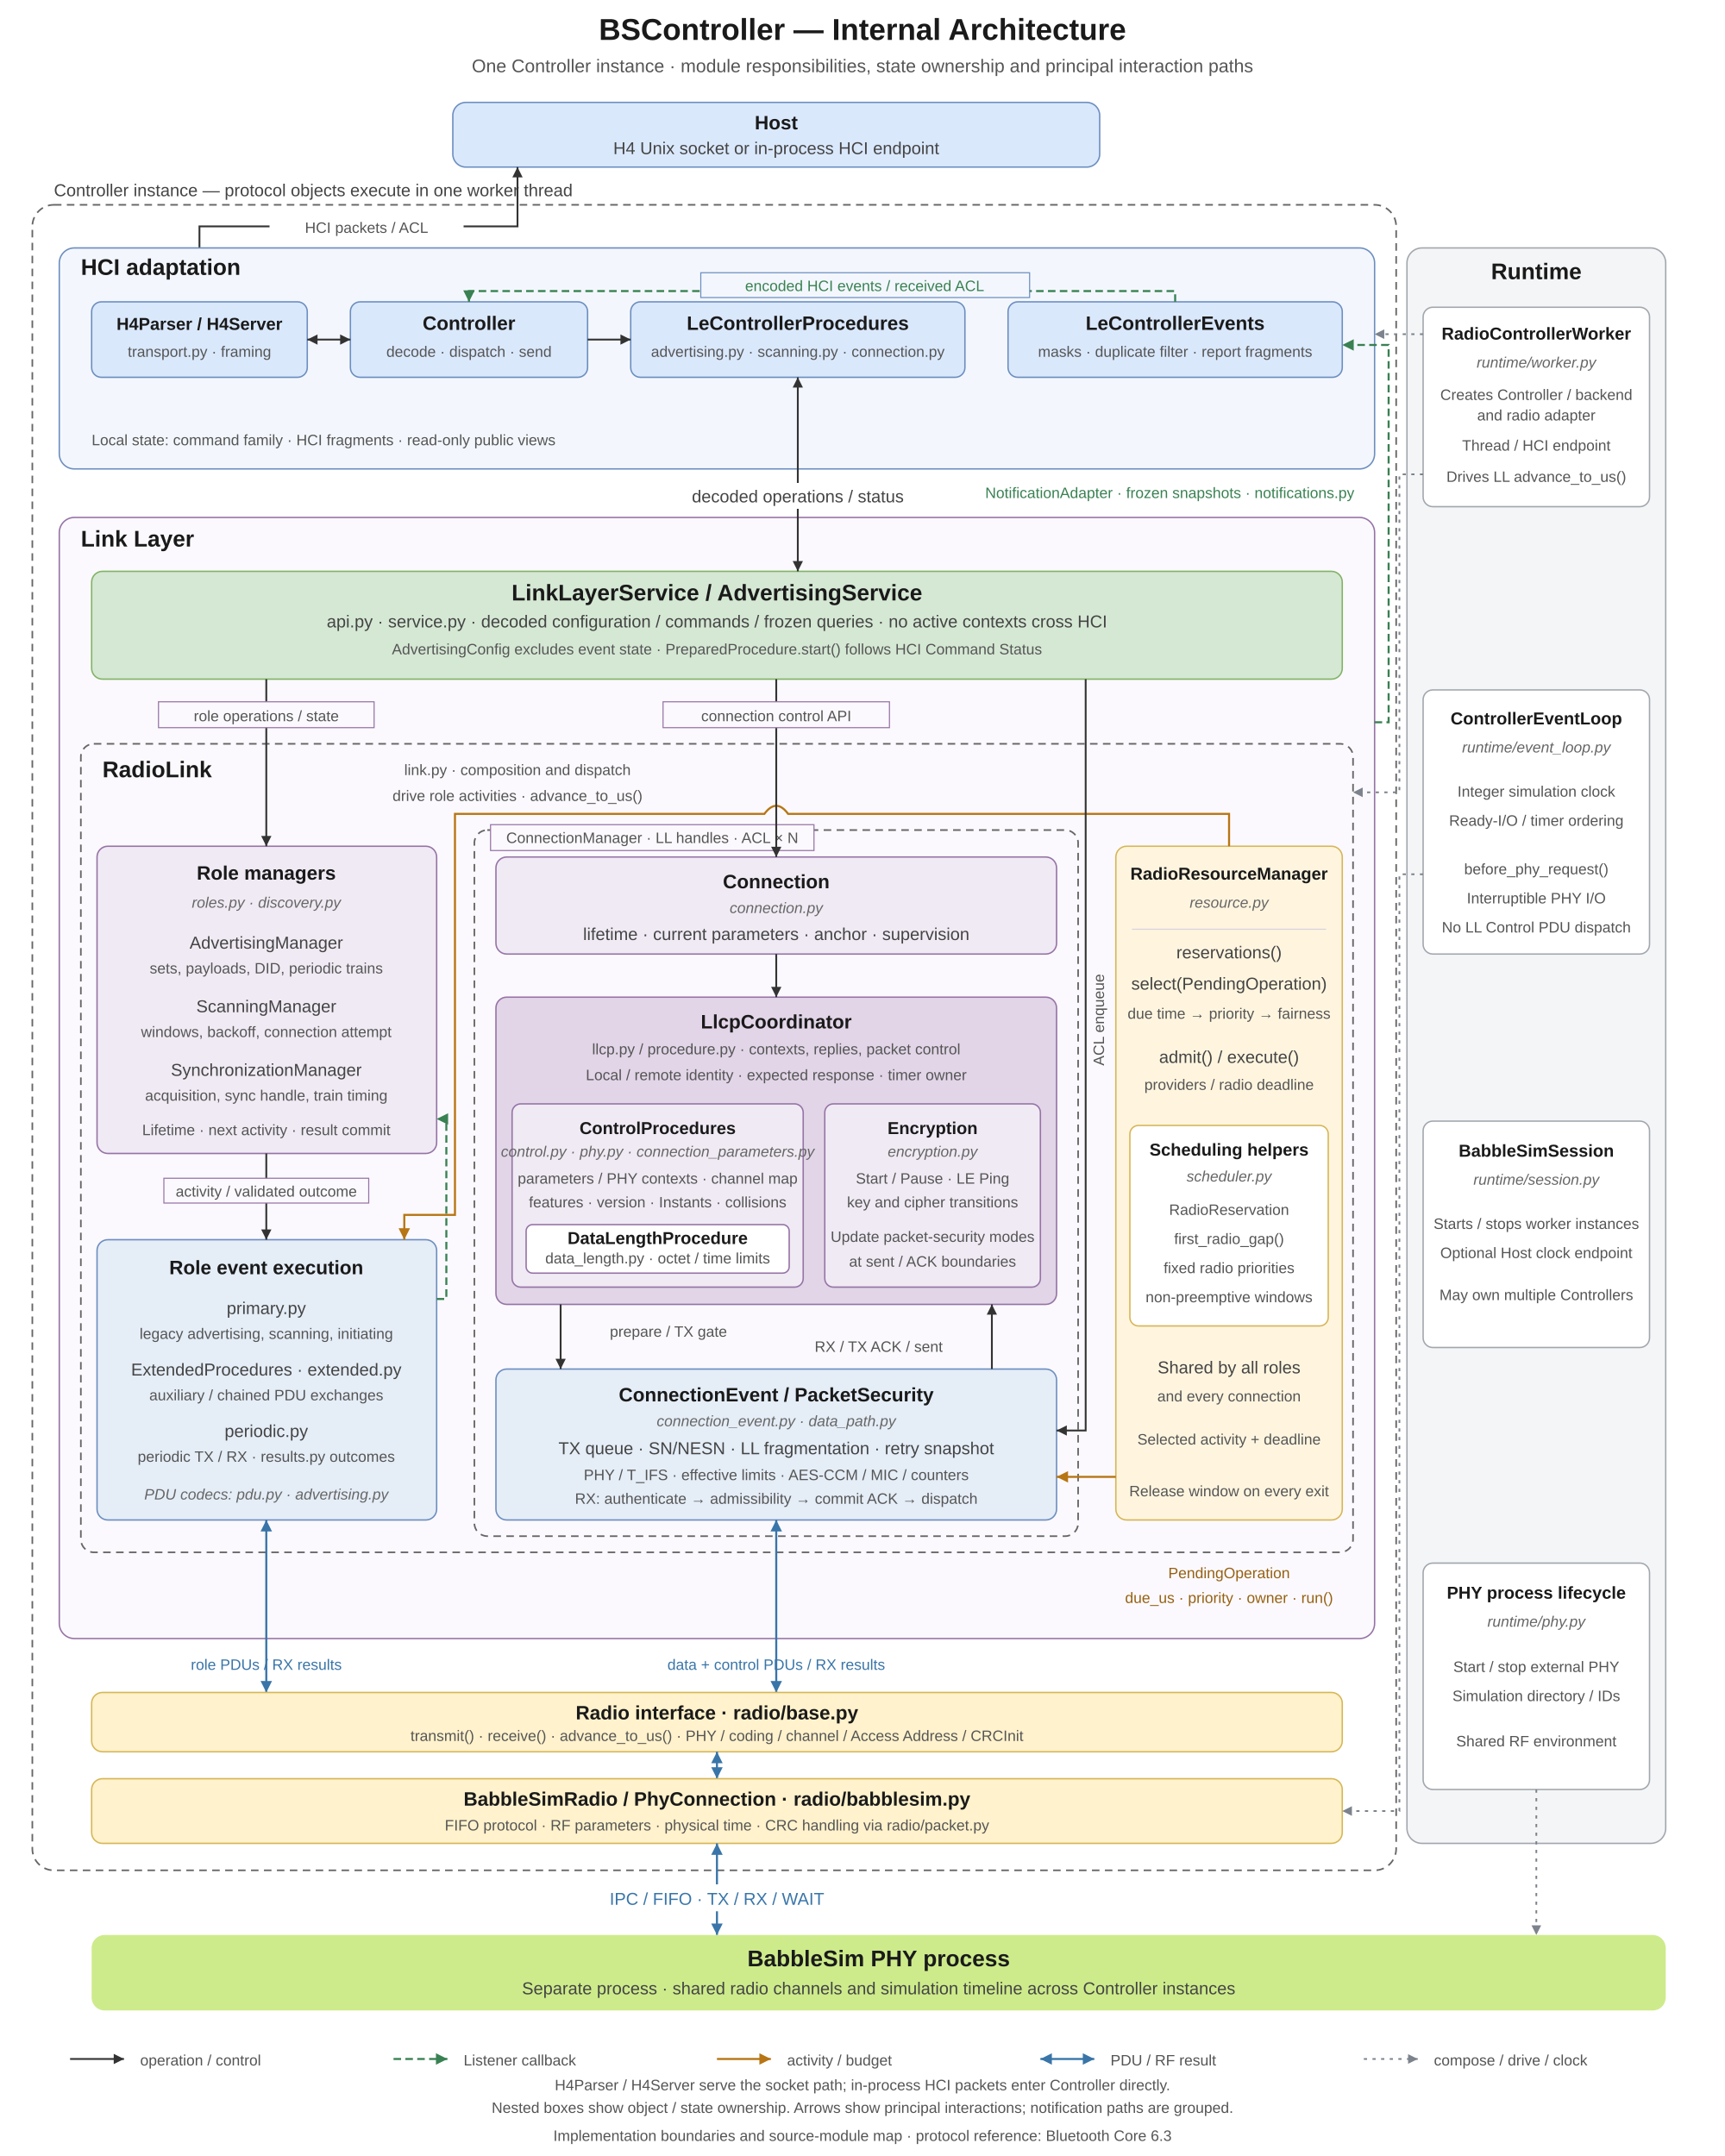
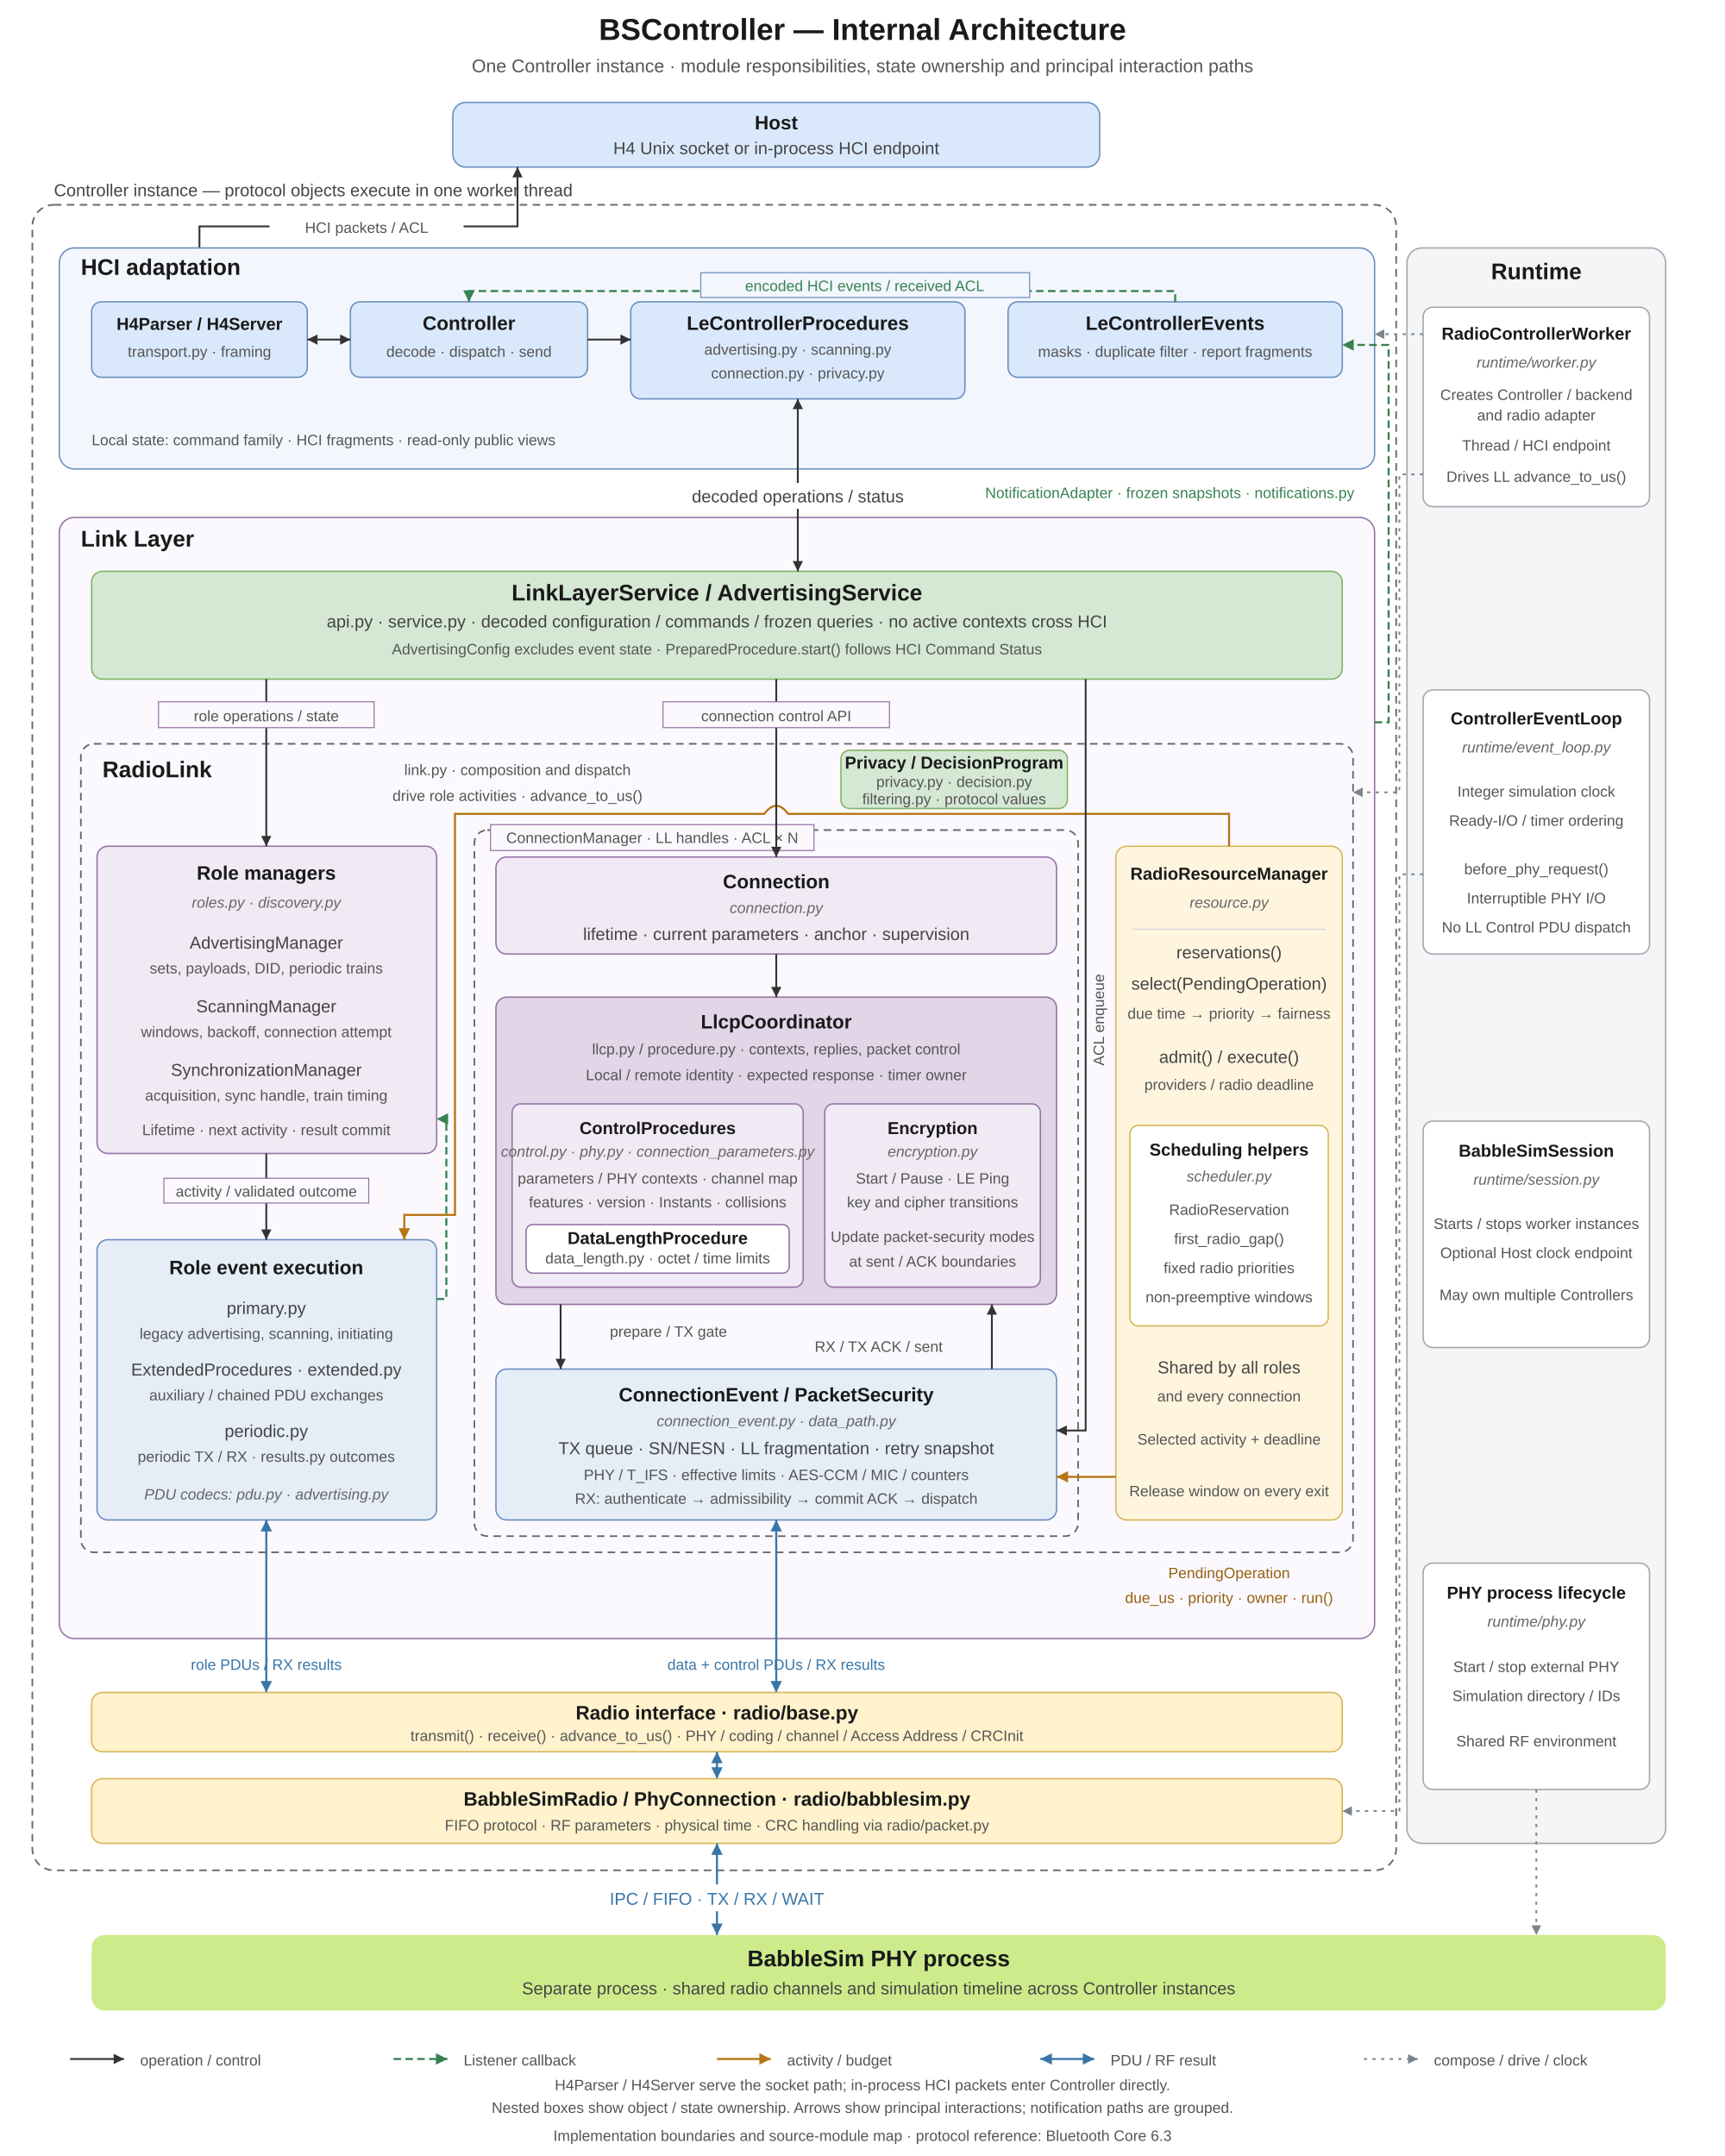
<svg xmlns="http://www.w3.org/2000/svg" width="1600" height="2000" viewBox="0 0 1600 2000" role="img" aria-labelledby="title description">
  <defs>
    <marker id="call-arrow" viewBox="0 0 10 10" refX="9" refY="5" markerWidth="7" markerHeight="7" orient="auto-start-reverse">
      <path d="M 1 1 L 9 5 L 1 9 Z" fill="#333333" />
    </marker>
    <marker id="event-arrow" viewBox="0 0 10 10" refX="9" refY="5" markerWidth="7" markerHeight="7" orient="auto-start-reverse">
      <path d="M 1 1 L 9 5 L 1 9 Z" fill="#398152" />
    </marker>
    <marker id="grant-arrow" viewBox="0 0 10 10" refX="9" refY="5" markerWidth="7" markerHeight="7" orient="auto-start-reverse">
      <path d="M 1 1 L 9 5 L 1 9 Z" fill="#b77514" />
    </marker>
    <marker id="radio-arrow" viewBox="0 0 10 10" refX="9" refY="5" markerWidth="7" markerHeight="7" orient="auto-start-reverse">
      <path d="M 1 1 L 9 5 L 1 9 Z" fill="#3975a8" />
    </marker>
    <marker id="runtime-arrow" viewBox="0 0 10 10" refX="9" refY="5" markerWidth="7" markerHeight="7" orient="auto-start-reverse">
      <path d="M 1 1 L 9 5 L 1 9 Z" fill="#7c838c" />
    </marker>
    <style>
      text { font-family: Arial, Helvetica, sans-serif; text-anchor: middle; fill: #1a1a1a; }
      .title { font-size: 28px; font-weight: 600; }
      .subtitle { font-size: 17px; fill: #555555; }
      .heading { font-size: 21px; font-weight: 600; }
      .name { font-size: 18px; font-weight: 600; }
      .small-name { font-size: 16px; font-weight: 600; }
      .detail { font-size: 16px; fill: #444444; }
      .small { font-size: 14px; fill: #555555; }
      .file { font-size: 14px; font-style: italic; fill: #666666; }
      .start { text-anchor: start; }
      .boundary { fill: none; stroke: #666666; stroke-width: 1.5; stroke-dasharray: 7 5; }
      .layer { stroke-width: 1.3; }
      .hci-frame { fill: #f3f7fd; stroke: #6c8ebf; }
      .hci { fill: #dae8fc; stroke: #6c8ebf; }
      .service { fill: #d5e8d4; stroke: #82b366; }
      .ll-frame { fill: #fbf9fd; stroke: #9673a6; }
      .context { fill: #f0eaf4; stroke: #9673a6; }
      .procedure { fill: #e1d5e7; stroke: #9673a6; }
      .executor { fill: #e5edf7; stroke: #6c8ebf; }
      .resource { fill: #fff5df; stroke: #d6b656; }
      .radio { fill: #fff2cc; stroke: #d6b656; }
      .runtime { fill: #f4f5f6; stroke: #a2a7ae; }
      .white { fill: #ffffff; }
      .call { fill: none; stroke: #333333; stroke-width: 1.7; marker-end: url(#call-arrow); }
      .query { fill: none; stroke: #333333; stroke-width: 1.7; marker-start: url(#call-arrow); marker-end: url(#call-arrow); }
      .notify { fill: none; stroke: #398152; stroke-width: 1.9; stroke-dasharray: 7 4; marker-end: url(#event-arrow); }
      .grant { fill: none; stroke: #b77514; stroke-width: 1.9; marker-end: url(#grant-arrow); }
      .rf { fill: none; stroke: #3975a8; stroke-width: 1.9; marker-start: url(#radio-arrow); marker-end: url(#radio-arrow); }
      .compose { fill: none; stroke: #7c838c; stroke-width: 1.6; stroke-dasharray: 3 5; marker-end: url(#runtime-arrow); }
      .green { fill: #398152; }
      .orange { fill: #966113; }
      .blue { fill: #3975a8; }
      .separator { stroke: #d8d1dc; stroke-width: 1; }
    </style>
  </defs>
  <rect width="1600" height="2000" fill="#ffffff" />
  <text class="title" x="800" y="37">BSController — Internal Architecture</text>
  <text class="subtitle" x="800" y="67">One Controller instance · module responsibilities, state ownership and principal interaction paths</text>
  <g id="host">
    <rect class="layer hci" x="420" y="95" width="600" height="60" rx="12" />
    <text class="name" x="720" y="120">Host</text>
    <text class="detail" x="720" y="143">H4 Unix socket or in-process HCI endpoint</text>
  </g>
  <rect class="boundary" x="30" y="190" width="1265" height="1545" rx="20" />
  <text class="detail start" x="50" y="182">Controller instance — protocol objects execute in one worker thread</text>
  <path class="query" d="M 480 155 V 210 H 185 V 280" />
  <rect class="white" x="250" y="199" width="180" height="23" />
  <text class="small" x="340" y="216">HCI packets / ACL</text>
  <g id="hci-adaptation">
    <rect class="layer hci-frame" x="55" y="230" width="1220" height="205" rx="14" />
    <text class="heading start" x="75" y="255">HCI adaptation</text>
    <g id="hci-transport">
      <rect class="layer hci" x="85" y="280" width="200" height="70" rx="9" />
      <text class="small-name" x="185" y="306">H4Parser / H4Server</text>
      <text class="small" x="185" y="331">transport.py · framing</text>
    </g>
    <g id="hci-dispatch">
      <rect class="layer hci" x="325" y="280" width="220" height="70" rx="9" />
      <text class="name" x="435" y="306">Controller</text>
      <text class="small" x="435" y="331">decode · dispatch · send</text>
    </g>
    <g id="hci-command-groups">
-       <rect class="layer hci" x="585" y="280" width="310" height="70" rx="9" />
+       <rect class="layer hci" x="585" y="280" width="310" height="90" rx="9" />
      <text class="name" x="740" y="306">LeControllerProcedures</text>
-       <text class="small" x="740" y="331">advertising.py · scanning.py · connection.py</text>
+       <text class="small" x="740" y="329">advertising.py · scanning.py</text>
+       <text class="small" x="740" y="351">connection.py · privacy.py</text>
    </g>
    <g id="hci-events">
      <rect class="layer hci" x="935" y="280" width="310" height="70" rx="9" />
      <text class="name" x="1090" y="306">LeControllerEvents</text>
      <text class="small" x="1090" y="331">masks · duplicate filter · report fragments</text>
    </g>
    <path class="query" d="M 285 315 H 325" />
    <path class="call" d="M 545 315 H 585" />
    <path class="notify" d="M 1090 280 V 270 H 435 V 280" />
    <rect class="hci-frame" x="650" y="253" width="305" height="23" />
    <text class="small green" x="802" y="270">encoded HCI events / received ACL</text>
    <text class="small start" x="85" y="413">Local state: command family · HCI fragments · read-only public views</text>
  </g>
  <g id="link-layer">
    <rect class="layer ll-frame" x="55" y="480" width="1220" height="1040" rx="14" />
    <text class="heading start" x="75" y="507">Link Layer</text>
    <g id="ll-service-boundary">
      <rect class="layer service" x="85" y="530" width="1160" height="100" rx="10" />
      <text class="heading" x="665" y="557">LinkLayerService / AdvertisingService</text>
      <text class="detail" x="665" y="582">api.py · service.py · decoded configuration / commands / frozen queries · no active contexts cross HCI</text>
      <text class="small" x="665" y="607">AdvertisingConfig excludes event state · PreparedProcedure.start() follows HCI Command Status</text>
    </g>
-     <path class="query" d="M 740 350 V 530" />
+     <path class="query" d="M 740 370 V 530" />
    <rect class="white" x="590" y="448" width="300" height="24" />
    <text class="detail" x="740" y="466">decoded operations / status</text>
    <path class="notify" d="M 1275 670 H 1288 V 320 H 1245" />
    <text class="small green" x="1085" y="462">NotificationAdapter · frozen snapshots · notifications.py</text>
    <g id="radio-link">
      <rect class="boundary" x="75" y="690" width="1180" height="750" rx="12" />
      <text class="heading start" x="95" y="721">RadioLink</text>
      <text class="small" x="480" y="719">link.py · composition and dispatch</text>
      <text class="small" x="480" y="743">drive role activities · advance_to_us()</text>
+       <g id="shared-privacy-decision">
+         <rect class="layer service" x="780" y="696" width="210" height="54" rx="8" />
+         <text class="small-name" x="885" y="713">Privacy / DecisionProgram</text>
+         <text class="small" x="885" y="730">privacy.py · decision.py</text>
+         <text class="small" x="885" y="746">filtering.py · protocol values</text>
+       </g>
      <g id="connectionless-contexts">
        <rect class="layer context" x="90" y="785" width="315" height="285" rx="10" />
        <text class="name" x="247" y="816">Role managers</text>
        <text class="file" x="247" y="842">roles.py · discovery.py</text>
        <text class="detail" x="247" y="880">AdvertisingManager</text>
        <text class="small" x="247" y="903">sets, payloads, DID, periodic trains</text>
        <text class="detail" x="247" y="939">ScanningManager</text>
        <text class="small" x="247" y="962">windows, backoff, connection attempt</text>
        <text class="detail" x="247" y="998">SynchronizationManager</text>
        <text class="small" x="247" y="1021">acquisition, sync handle, train timing</text>
        <text class="small" x="247" y="1053">Lifetime · next activity · result commit</text>
      </g>
      <g id="connection-instance">
        <rect class="boundary" x="440" y="770" width="560" height="655" rx="12" />
        <rect class="ll-frame" x="455" y="765" width="300" height="24" />
        <text class="small" x="605" y="782">ConnectionManager · LL handles · ACL × N</text>
        <g id="connection-lifetime">
          <rect class="layer context" x="460" y="795" width="520" height="90" rx="10" />
          <text class="name" x="720" y="824">Connection</text>
          <text class="file" x="720" y="847">connection.py</text>
          <text class="detail" x="720" y="872">lifetime · current parameters · anchor · supervision</text>
        </g>
        <g id="llcp-coordinator">
          <rect class="layer procedure" x="460" y="925" width="520" height="285" rx="10" />
          <text class="name" x="720" y="954">LlcpCoordinator</text>
          <text class="small" x="720" y="978">llcp.py / procedure.py · contexts, replies, packet control</text>
          <text class="small" x="720" y="1002">Local / remote identity · expected response · timer owner</text>
          <g id="control-procedures">
            <rect class="layer context" x="475" y="1024" width="270" height="170" rx="8" />
            <text class="small-name" x="610" y="1052">ControlProcedures</text>
            <text class="file" x="610" y="1073" textLength="250" lengthAdjust="spacingAndGlyphs">control.py · phy.py · connection_parameters.py</text>
            <text class="small" x="610" y="1098">parameters / PHY contexts · channel map</text>
            <text class="small" x="610" y="1120">features · version · Instants · collisions</text>
            <rect class="layer white" x="488" y="1136" width="244" height="45" rx="6" stroke="#9673a6" />
            <text class="small-name" x="610" y="1154">DataLengthProcedure</text>
            <text class="small" x="610" y="1172">data_length.py · octet / time limits</text>
          </g>
          <g id="encryption-procedure">
            <rect class="layer context" x="765" y="1024" width="200" height="170" rx="8" />
            <text class="small-name" x="865" y="1052">Encryption</text>
            <text class="file" x="865" y="1073">encryption.py</text>
            <text class="small" x="865" y="1098">Start / Pause · LE Ping</text>
            <text class="small" x="865" y="1120">key and cipher transitions</text>
            <text class="small" x="865" y="1152">Update packet-security modes</text>
            <text class="small" x="865" y="1175">at sent / ACK boundaries</text>
          </g>
        </g>
        <g id="connection-event-executor">
          <rect class="layer executor" x="460" y="1270" width="520" height="140" rx="10" />
          <text class="name" x="720" y="1300">ConnectionEvent / PacketSecurity</text>
          <text class="file" x="720" y="1323">connection_event.py · data_path.py</text>
          <text class="detail" x="720" y="1349">TX queue · SN/NESN · LL fragmentation · retry snapshot</text>
          <text class="small" x="720" y="1373">PHY / T_IFS · effective limits · AES-CCM / MIC / counters</text>
          <text class="small" x="720" y="1395">RX: authenticate → admissibility → commit ACK → dispatch</text>
        </g>
        <path class="call" d="M 720 885 V 925" />
        <path class="call" d="M 520 1210 V 1270" />
        <text class="small" x="620" y="1240">prepare / TX gate</text>
        <path class="call" d="M 920 1270 V 1210" />
        <text class="small" x="815" y="1254">RX / TX ACK / sent</text>
      </g>
      <g id="connectionless-execution">
        <rect class="layer executor" x="90" y="1150" width="315" height="260" rx="10" />
        <text class="name" x="247" y="1182">Role event execution</text>
        <text class="detail" x="247" y="1219">primary.py</text>
        <text class="small" x="247" y="1242">legacy advertising, scanning, initiating</text>
        <text class="detail" x="247" y="1276">ExtendedProcedures · extended.py</text>
        <text class="small" x="247" y="1299">auxiliary / chained PDU exchanges</text>
        <text class="detail" x="247" y="1333">periodic.py</text>
        <text class="small" x="247" y="1356">periodic TX / RX · results.py outcomes</text>
        <text class="file" x="247" y="1391">PDU codecs: pdu.py · advertising.py</text>
      </g>
      <path class="call" d="M 247 1070 V 1150" />
      <path class="notify" d="M 405 1205 H 414 V 1038 H 405" />
      <rect class="ll-frame" x="152" y="1093" width="190" height="23" />
      <text class="small" x="247" y="1110">activity / validated outcome</text>
      <g id="shared-radio-resource">
        <rect class="layer resource" x="1035" y="785" width="210" height="625" rx="10" />
        <text class="small-name" x="1140" y="816">RadioResourceManager</text>
        <text class="file" x="1140" y="842">resource.py</text>
        <path class="separator" d="M 1050 862 H 1230" />
        <text class="detail" x="1140" y="889">reservations()</text>
        <text class="detail" x="1140" y="918">select(PendingOperation)</text>
        <text class="small" x="1140" y="945">due time → priority → fairness</text>
        <text class="detail" x="1140" y="986">admit() / execute()</text>
        <text class="small" x="1140" y="1011">providers / radio deadline</text>
        <rect class="layer white" x="1048" y="1044" width="184" height="186" rx="8" stroke="#d6b656" />
        <text class="small-name" x="1140" y="1072">Scheduling helpers</text>
        <text class="file" x="1140" y="1096">scheduler.py</text>
        <text class="small" x="1140" y="1127">RadioReservation</text>
        <text class="small" x="1140" y="1154">first_radio_gap()</text>
        <text class="small" x="1140" y="1181">fixed radio priorities</text>
        <text class="small" x="1140" y="1208">non-preemptive windows</text>
        <text class="detail" x="1140" y="1274">Shared by all roles</text>
        <text class="small" x="1140" y="1300">and every connection</text>
        <text class="small" x="1140" y="1340">Selected activity + deadline</text>
        <text class="small" x="1140" y="1388">Release window on every exit</text>
      </g>
      <path class="grant" d="M 1140 785 V 755 H 731 Q 720 740 709 755 H 422 V 1127 H 375 V 1150" />
      <path class="grant" d="M 1035 1370 H 980" />
      <text class="small orange" x="1140" y="1464">PendingOperation</text>
      <text class="small orange" x="1140" y="1487">due_us · priority · owner · run()</text>
    </g>
    <path class="call" d="M 247 630 V 785" />
    <rect class="ll-frame" x="147" y="651" width="200" height="24" />
    <text class="small" x="247" y="669">role operations / state</text>
    <path class="call" d="M 720 630 V 795" />
    <rect class="ll-frame" x="615" y="651" width="210" height="24" />
    <text class="small" x="720" y="669">connection control API</text>
    <path class="call" d="M 1007 630 V 1327 H 980" />
    <text class="small" transform="translate(1024 946) rotate(-90)">ACL enqueue</text>
  </g>
  <g id="radio-adaptation">
    <path class="rf" d="M 247 1410 V 1570" />
    <text class="small blue" x="247" y="1549">role PDUs / RX results</text>
    <path class="rf" d="M 720 1410 V 1570" />
    <text class="small blue" x="720" y="1549">data + control PDUs / RX results</text>
    <rect class="layer radio" x="85" y="1570" width="1160" height="55" rx="10" />
    <text class="name" x="665" y="1595">Radio interface · radio/base.py</text>
    <text class="small" x="665" y="1615">transmit() · receive() · advance_to_us() · PHY / coding / channel / Access Address / CRCInit</text>
    <path class="rf" d="M 665 1625 V 1650" />
    <rect class="layer radio" x="85" y="1650" width="1160" height="60" rx="10" />
    <text class="name" x="665" y="1675">BabbleSimRadio / PhyConnection · radio/babblesim.py</text>
    <text class="small" x="665" y="1698">FIFO protocol · RF parameters · physical time · CRC handling via radio/packet.py</text>
  </g>
  <g id="runtime-composition">
    <rect class="layer runtime" x="1305" y="230" width="240" height="1480" rx="14" />
    <text class="heading" x="1425" y="259">Runtime</text>
    <g id="worker-runtime">
      <rect class="layer white" x="1320" y="285" width="210" height="185" rx="9" stroke="#a2a7ae" />
      <text class="small-name" x="1425" y="315">RadioControllerWorker</text>
      <text class="file" x="1425" y="341">runtime/worker.py</text>
      <text class="small" x="1425" y="371">Creates Controller / backend</text>
      <text class="small" x="1425" y="390">and radio adapter</text>
      <text class="small" x="1425" y="418">Thread / HCI endpoint</text>
      <text class="small" x="1425" y="447">Drives LL advance_to_us()</text>
    </g>
    <g id="clock-runtime">
      <rect class="layer white" x="1320" y="640" width="210" height="245" rx="9" stroke="#a2a7ae" />
      <text class="small-name" x="1425" y="672">ControllerEventLoop</text>
      <text class="file" x="1425" y="698">runtime/event_loop.py</text>
      <text class="small" x="1425" y="739">Integer simulation clock</text>
      <text class="small" x="1425" y="766">Ready-I/O / timer ordering</text>
      <text class="small" x="1425" y="811">before_phy_request()</text>
      <text class="small" x="1425" y="838">Interruptible PHY I/O</text>
      <text class="small" x="1425" y="865">No LL Control PDU dispatch</text>
    </g>
    <g id="session-runtime">
      <rect class="layer white" x="1320" y="1040" width="210" height="210" rx="9" stroke="#a2a7ae" />
      <text class="small-name" x="1425" y="1073">BabbleSimSession</text>
      <text class="file" x="1425" y="1099">runtime/session.py</text>
      <text class="small" x="1425" y="1140">Starts / stops worker instances</text>
      <text class="small" x="1425" y="1167">Optional Host clock endpoint</text>
      <text class="small" x="1425" y="1206">May own multiple Controllers</text>
    </g>
    <g id="phy-process-runtime">
      <rect class="layer white" x="1320" y="1450" width="210" height="210" rx="9" stroke="#a2a7ae" />
      <text class="small-name" x="1425" y="1483">PHY process lifecycle</text>
      <text class="file" x="1425" y="1509">runtime/phy.py</text>
      <text class="small" x="1425" y="1551">Start / stop external PHY</text>
      <text class="small" x="1425" y="1578">Simulation directory / IDs</text>
      <text class="small" x="1425" y="1620">Shared RF environment</text>
    </g>
    <path class="compose" d="M 1320 310 H 1275" />
    <path class="compose" d="M 1320 440 H 1298 V 735 H 1255" />
    <path class="compose" d="M 1320 811 H 1298 V 1680 H 1245" />
    <path class="compose" d="M 1425 1660 V 1795" />
  </g>
  <g id="external-phy">
    <path class="rf" d="M 665 1710 V 1795" />
    <rect class="white" x="555" y="1748" width="220" height="25" />
    <text class="detail blue" x="665" y="1767">IPC / FIFO · TX / RX / WAIT</text>
    <rect x="85" y="1795" width="1460" height="70" rx="12" fill="#cdeb8b" />
    <text class="heading" x="815" y="1824">BabbleSim PHY process</text>
    <text class="detail" x="815" y="1850">Separate process · shared radio channels and simulation timeline across Controller instances</text>
  </g>
  <g id="legend">
    <path class="call" d="M 65 1910 H 115" />
    <text class="small start" x="130" y="1916">operation / control</text>
    <path class="notify" d="M 365 1910 H 415" />
    <text class="small start" x="430" y="1916">Listener callback</text>
    <path class="grant" d="M 665 1910 H 715" />
    <text class="small start" x="730" y="1916">activity / budget</text>
    <path class="rf" d="M 965 1910 H 1015" />
    <text class="small start" x="1030" y="1916">PDU / RF result</text>
    <path class="compose" d="M 1265 1910 H 1315" />
    <text class="small start" x="1330" y="1916">compose / drive / clock</text>
    <text class="small" x="800" y="1939">H4Parser / H4Server serve the socket path; in-process HCI packets enter Controller directly.</text>
    <text class="small" x="800" y="1960">Nested boxes show object / state ownership. Arrows show principal interactions; notification paths are grouped.</text>
    <text class="small" x="800" y="1986">Implementation boundaries and source-module map · protocol reference: Bluetooth Core 6.3</text>
  </g>
</svg>
